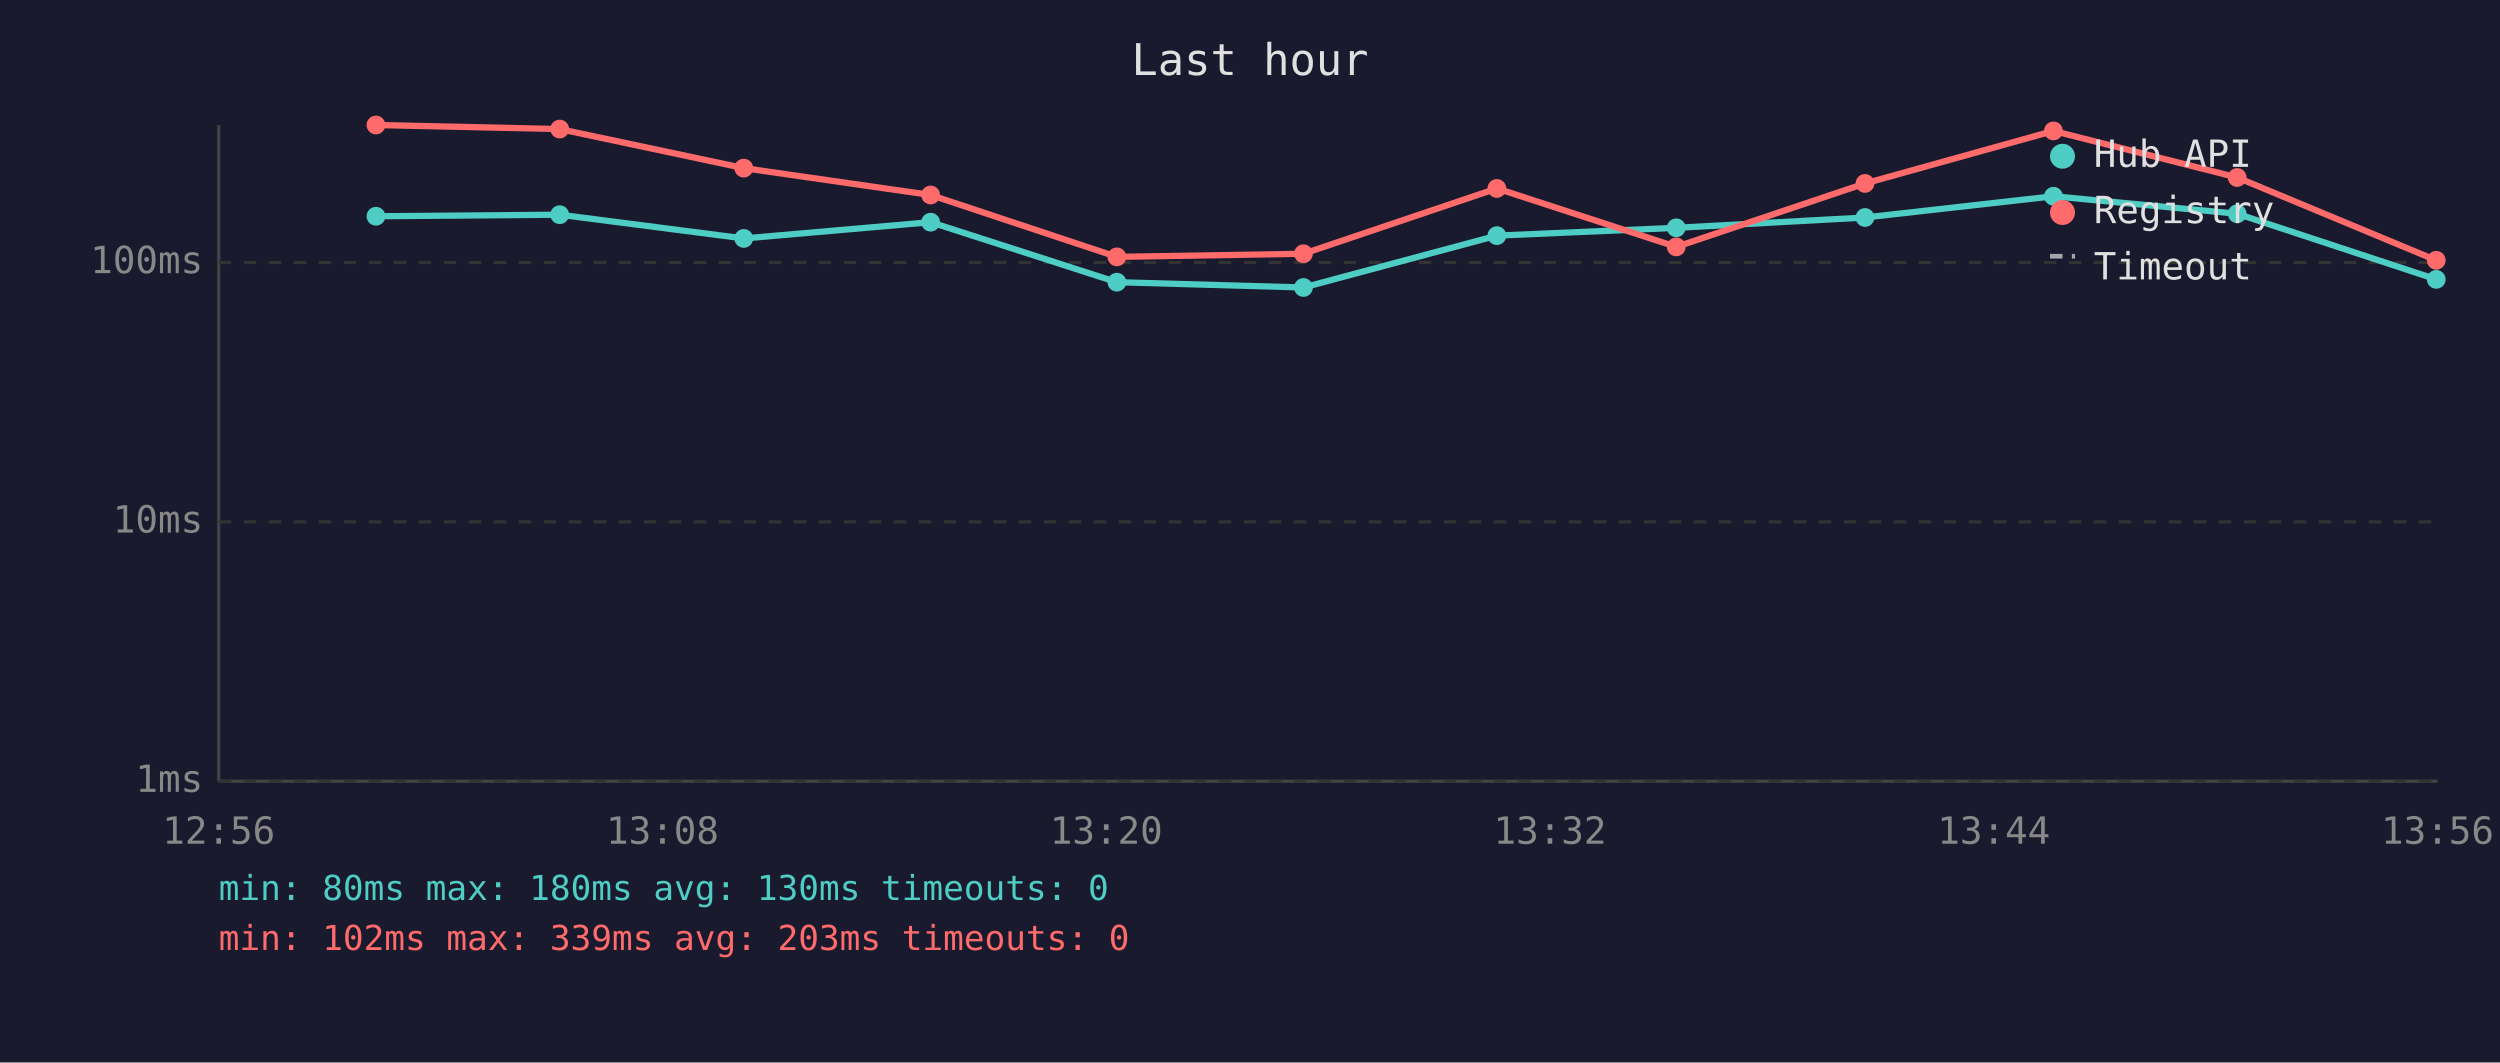
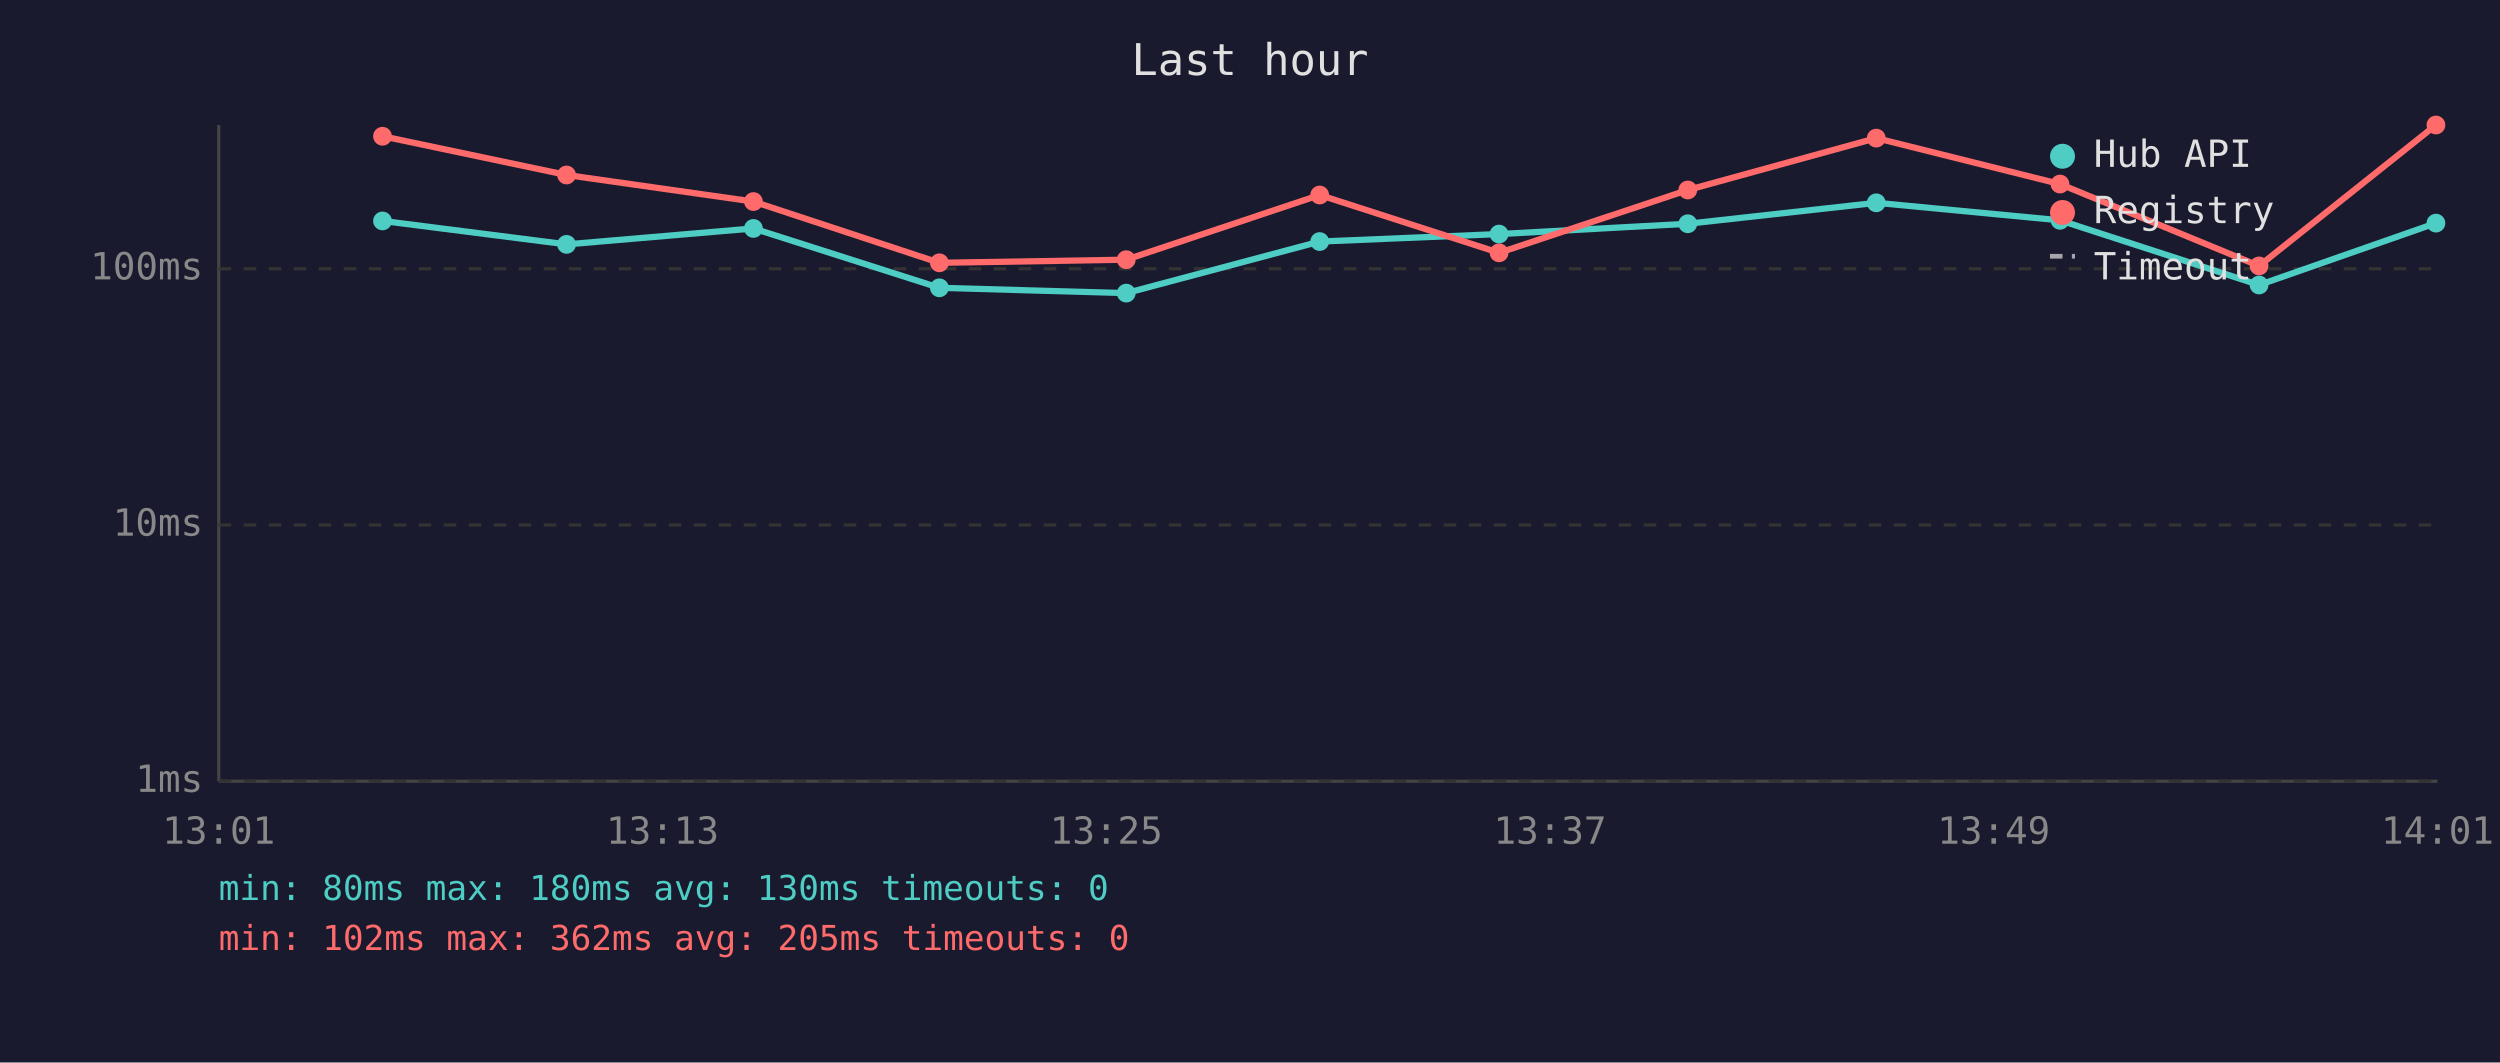
<svg xmlns="http://www.w3.org/2000/svg" viewBox="0 0 800 340" font-family="monospace" font-size="12">
  <rect width="800" height="340" fill="#1a1a2e" />
  <text x="400" y="24" fill="#e0e0e0" font-size="14" text-anchor="middle">Last hour</text>
  <line x1="70" y1="40" x2="70" y2="250" stroke="#444" stroke-width="1" />
  <line x1="70" y1="250" x2="780" y2="250" stroke="#444" stroke-width="1" />
  <line x1="70" y1="250" x2="780" y2="250" stroke="#333" stroke-width="1" stroke-dasharray="4" />
  <text x="65" y="250" fill="#888" text-anchor="end" dominant-baseline="middle">1ms</text>
-   <line x1="70" y1="167" x2="780" y2="167" stroke="#333" stroke-width="1" stroke-dasharray="4" />
-   <text x="65" y="167" fill="#888" text-anchor="end" dominant-baseline="middle">10ms</text>
-   <line x1="70" y1="84" x2="780" y2="84" stroke="#333" stroke-width="1" stroke-dasharray="4" />
-   <text x="65" y="84" fill="#888" text-anchor="end" dominant-baseline="middle">100ms</text>
-   <text x="70" y="270" fill="#888" text-anchor="middle">12:56</text>
-   <text x="212" y="270" fill="#888" text-anchor="middle">13:08</text>
-   <text x="354" y="270" fill="#888" text-anchor="middle">13:20</text>
-   <text x="496" y="270" fill="#888" text-anchor="middle">13:32</text>
-   <text x="638" y="270" fill="#888" text-anchor="middle">13:44</text>
-   <text x="780" y="270" fill="#888" text-anchor="middle">13:56</text>
-   <polyline points="120.3,69.2 179.1,68.7 238.0,76.3 297.8,71.1 357.4,90.3 417.1,92.0 479.0,75.4 536.4,72.9 596.8,69.6 657.1,62.8 715.9,68.4 779.6,89.4" fill="none" stroke="#4ecdc4" stroke-width="2" opacity="1" />
-   <circle cx="120.3" cy="69.2" r="3" fill="#4ecdc4" />
-   <circle cx="179.1" cy="68.7" r="3" fill="#4ecdc4" />
-   <circle cx="238.0" cy="76.3" r="3" fill="#4ecdc4" />
-   <circle cx="297.8" cy="71.1" r="3" fill="#4ecdc4" />
-   <circle cx="357.4" cy="90.3" r="3" fill="#4ecdc4" />
-   <circle cx="417.1" cy="92.0" r="3" fill="#4ecdc4" />
-   <circle cx="479.0" cy="75.4" r="3" fill="#4ecdc4" />
-   <circle cx="536.4" cy="72.9" r="3" fill="#4ecdc4" />
-   <circle cx="596.8" cy="69.6" r="3" fill="#4ecdc4" />
-   <circle cx="657.1" cy="62.8" r="3" fill="#4ecdc4" />
-   <circle cx="715.9" cy="68.4" r="3" fill="#4ecdc4" />
-   <circle cx="779.6" cy="89.4" r="3" fill="#4ecdc4" />
-   <polyline points="120.3,40.0 179.1,41.3 238.0,53.8 297.8,62.4 357.4,82.2 417.1,81.2 479.0,60.3 536.4,79.0 596.8,58.7 657.1,41.9 715.9,56.8 779.6,83.3" fill="none" stroke="#ff6b6b" stroke-width="2" opacity="1" />
-   <circle cx="120.3" cy="40.0" r="3" fill="#ff6b6b" />
-   <circle cx="179.1" cy="41.3" r="3" fill="#ff6b6b" />
-   <circle cx="238.0" cy="53.8" r="3" fill="#ff6b6b" />
-   <circle cx="297.8" cy="62.4" r="3" fill="#ff6b6b" />
-   <circle cx="357.4" cy="82.2" r="3" fill="#ff6b6b" />
-   <circle cx="417.1" cy="81.2" r="3" fill="#ff6b6b" />
-   <circle cx="479.0" cy="60.3" r="3" fill="#ff6b6b" />
-   <circle cx="536.4" cy="79.0" r="3" fill="#ff6b6b" />
-   <circle cx="596.8" cy="58.7" r="3" fill="#ff6b6b" />
-   <circle cx="657.1" cy="41.9" r="3" fill="#ff6b6b" />
-   <circle cx="715.9" cy="56.8" r="3" fill="#ff6b6b" />
-   <circle cx="779.6" cy="83.3" r="3" fill="#ff6b6b" />
+   <line x1="70" y1="168" x2="780" y2="168" stroke="#333" stroke-width="1" stroke-dasharray="4" />
+   <text x="65" y="168" fill="#888" text-anchor="end" dominant-baseline="middle">10ms</text>
+   <line x1="70" y1="86" x2="780" y2="86" stroke="#333" stroke-width="1" stroke-dasharray="4" />
+   <text x="65" y="86" fill="#888" text-anchor="end" dominant-baseline="middle">100ms</text>
+   <text x="70" y="270" fill="#888" text-anchor="middle">13:01</text>
+   <text x="212" y="270" fill="#888" text-anchor="middle">13:13</text>
+   <text x="354" y="270" fill="#888" text-anchor="middle">13:25</text>
+   <text x="496" y="270" fill="#888" text-anchor="middle">13:37</text>
+   <text x="638" y="270" fill="#888" text-anchor="middle">13:49</text>
+   <text x="780" y="270" fill="#888" text-anchor="middle">14:01</text>
+   <polyline points="122.4,70.7 181.3,78.2 241.1,73.1 300.6,92.1 360.4,93.8 422.3,77.3 479.7,74.9 540.1,71.6 600.4,64.9 659.2,70.5 722.9,91.2 779.5,71.4" fill="none" stroke="#4ecdc4" stroke-width="2" opacity="1" />
+   <circle cx="122.4" cy="70.7" r="3" fill="#4ecdc4" />
+   <circle cx="181.3" cy="78.2" r="3" fill="#4ecdc4" />
+   <circle cx="241.1" cy="73.1" r="3" fill="#4ecdc4" />
+   <circle cx="300.6" cy="92.1" r="3" fill="#4ecdc4" />
+   <circle cx="360.4" cy="93.8" r="3" fill="#4ecdc4" />
+   <circle cx="422.3" cy="77.3" r="3" fill="#4ecdc4" />
+   <circle cx="479.7" cy="74.9" r="3" fill="#4ecdc4" />
+   <circle cx="540.1" cy="71.6" r="3" fill="#4ecdc4" />
+   <circle cx="600.4" cy="64.9" r="3" fill="#4ecdc4" />
+   <circle cx="659.2" cy="70.5" r="3" fill="#4ecdc4" />
+   <circle cx="722.9" cy="91.2" r="3" fill="#4ecdc4" />
+   <circle cx="779.5" cy="71.4" r="3" fill="#4ecdc4" />
+   <polyline points="122.4,43.6 181.3,56.0 241.1,64.5 300.6,84.1 360.4,83.1 422.3,62.4 479.7,80.9 540.1,60.8 600.4,44.2 659.2,58.9 722.9,85.1 779.5,40.0" fill="none" stroke="#ff6b6b" stroke-width="2" opacity="1" />
+   <circle cx="122.4" cy="43.6" r="3" fill="#ff6b6b" />
+   <circle cx="181.3" cy="56.0" r="3" fill="#ff6b6b" />
+   <circle cx="241.1" cy="64.5" r="3" fill="#ff6b6b" />
+   <circle cx="300.6" cy="84.1" r="3" fill="#ff6b6b" />
+   <circle cx="360.4" cy="83.1" r="3" fill="#ff6b6b" />
+   <circle cx="422.3" cy="62.4" r="3" fill="#ff6b6b" />
+   <circle cx="479.7" cy="80.9" r="3" fill="#ff6b6b" />
+   <circle cx="540.1" cy="60.8" r="3" fill="#ff6b6b" />
+   <circle cx="600.4" cy="44.2" r="3" fill="#ff6b6b" />
+   <circle cx="659.2" cy="58.9" r="3" fill="#ff6b6b" />
+   <circle cx="722.9" cy="85.1" r="3" fill="#ff6b6b" />
+   <circle cx="779.5" cy="40.0" r="3" fill="#ff6b6b" />
  <circle cx="660" cy="50" r="4" fill="#4ecdc4" />
  <text x="670" y="50" fill="#e0e0e0" dominant-baseline="middle">Hub API</text>
  <circle cx="660" cy="68" r="4" fill="#ff6b6b" />
  <text x="670" y="68" fill="#e0e0e0" dominant-baseline="middle">Registry</text>
  <line x1="656" y1="82" x2="664" y2="82" stroke="#e0e0e0" stroke-width="1.5" stroke-dasharray="4,3" opacity="0.7" />
  <text x="670" y="86" fill="#e0e0e0" dominant-baseline="middle">Timeout</text>
  <text x="70" y="288" fill="#4ecdc4" font-size="11">min: 80ms  max: 180ms  avg: 130ms  timeouts: 0</text>
-   <text x="70" y="304" fill="#ff6b6b" font-size="11">min: 102ms  max: 339ms  avg: 203ms  timeouts: 0</text>
+   <text x="70" y="304" fill="#ff6b6b" font-size="11">min: 102ms  max: 362ms  avg: 205ms  timeouts: 0</text>
</svg>
